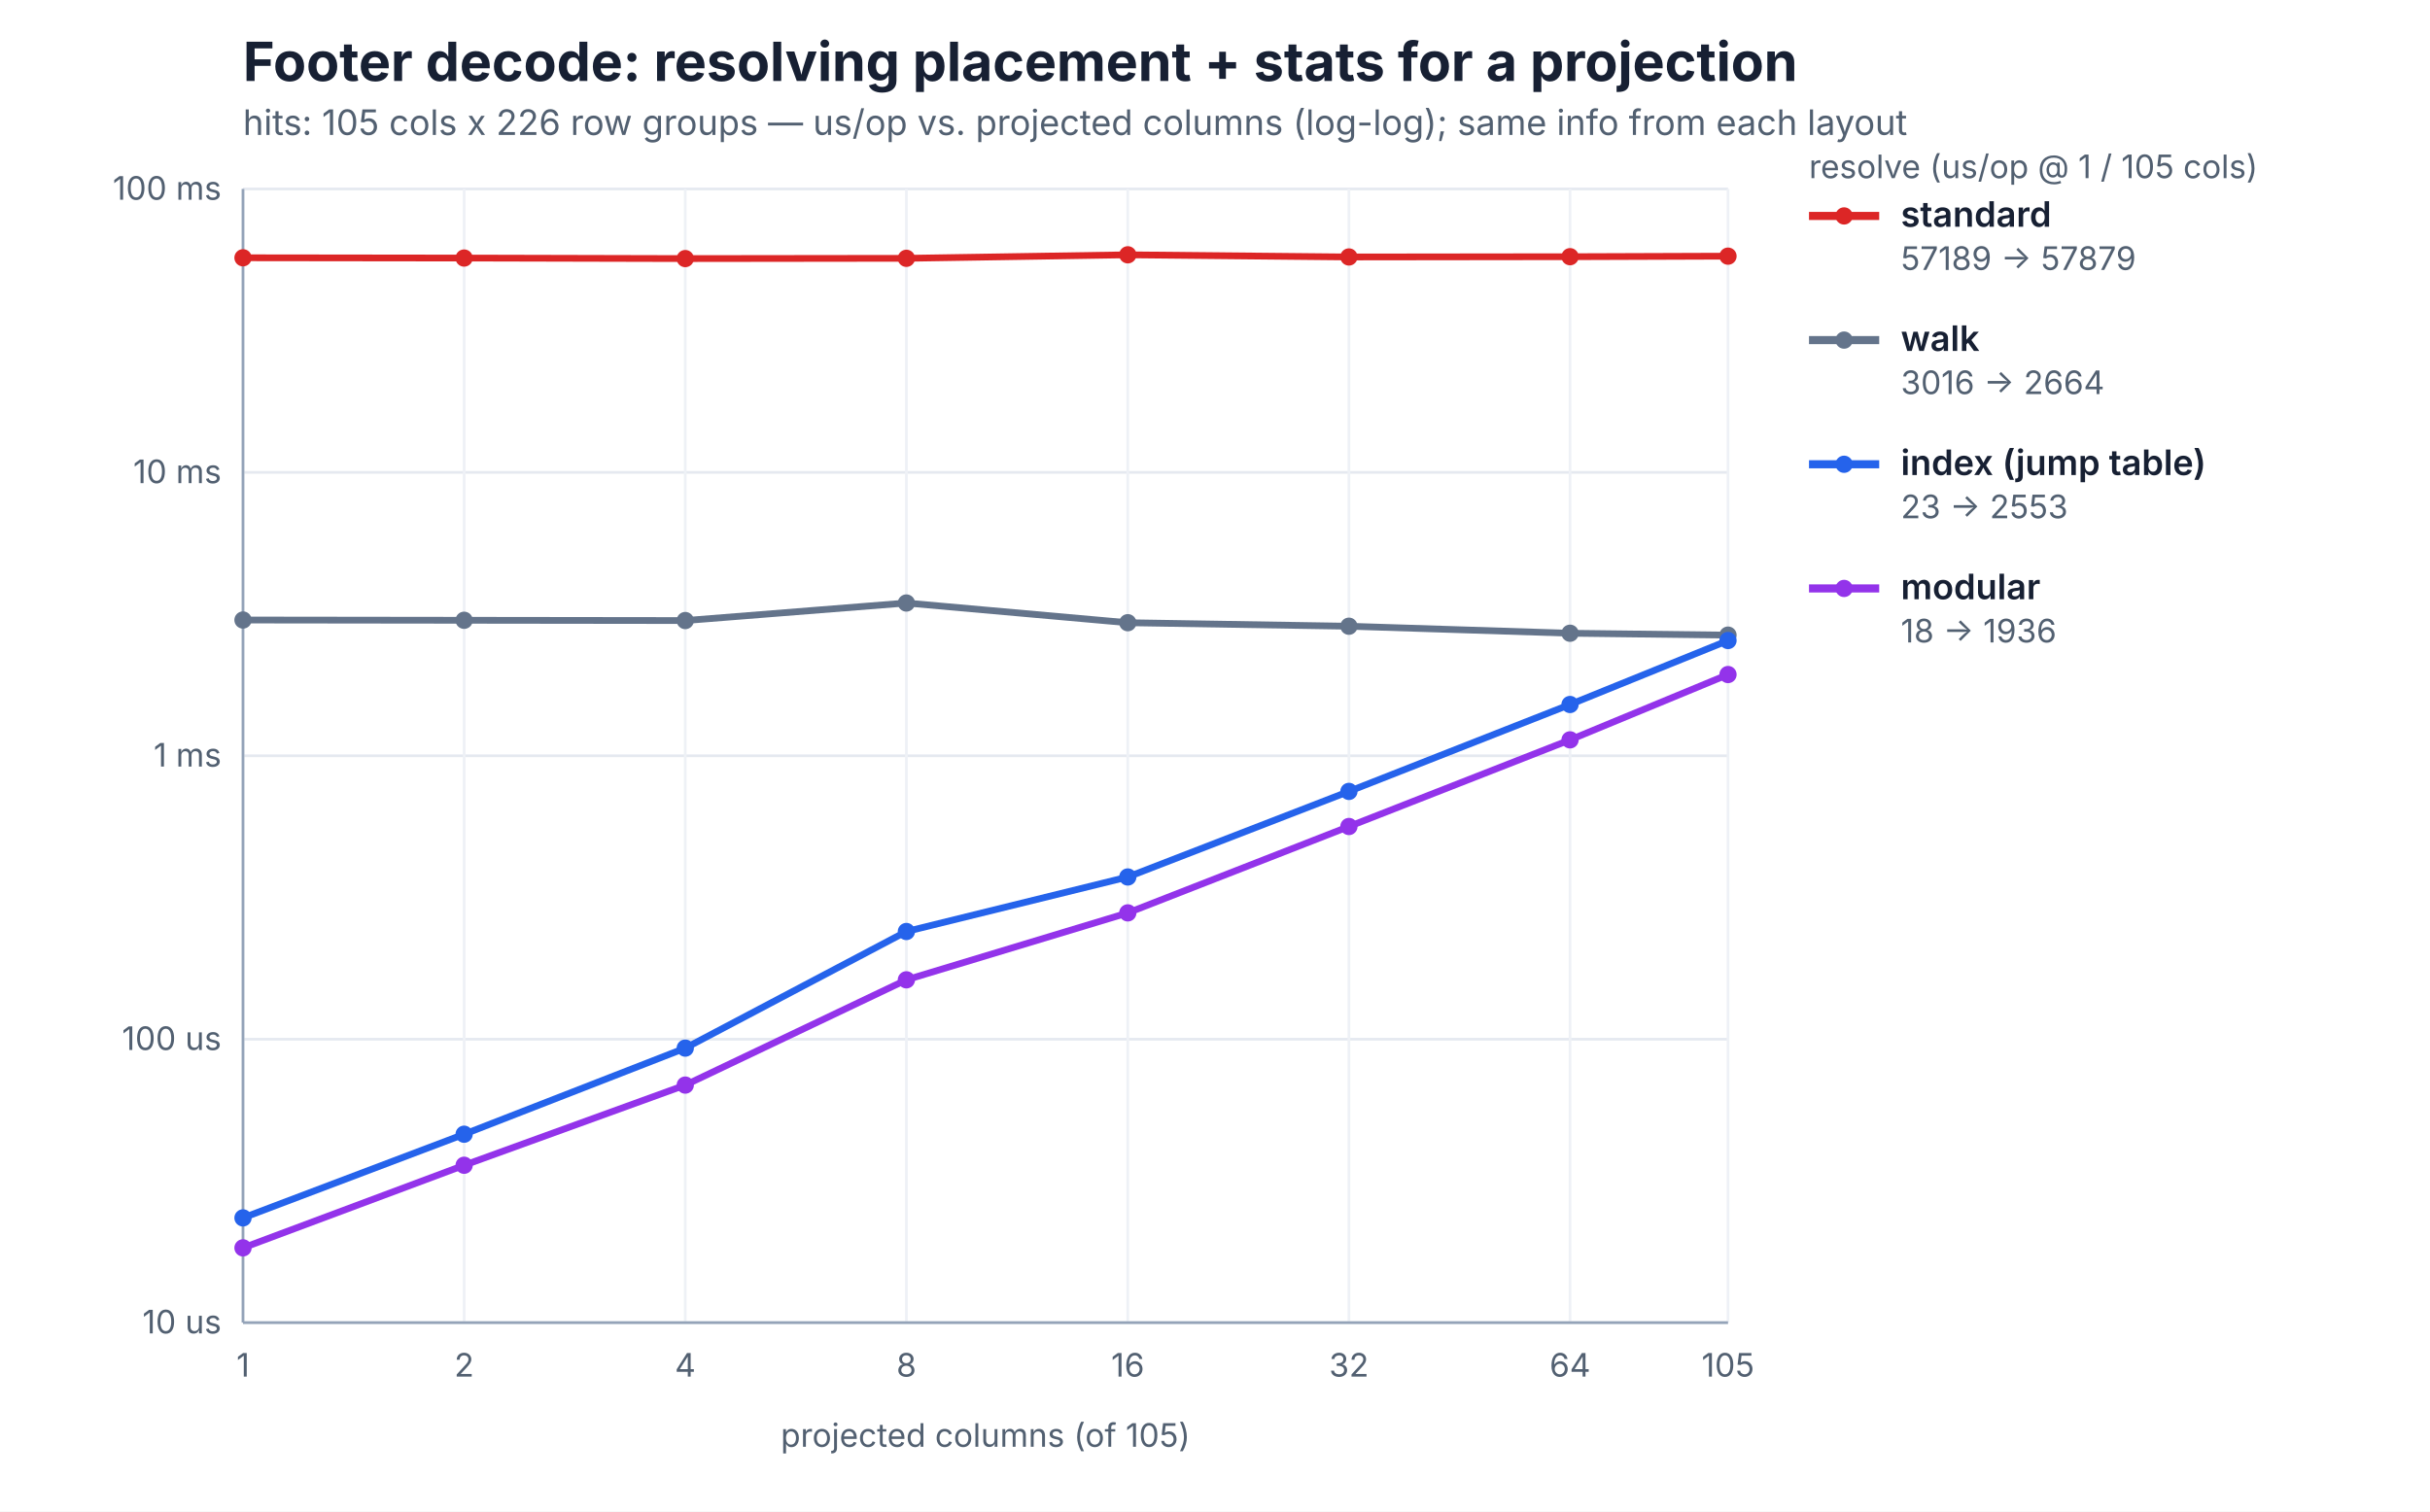
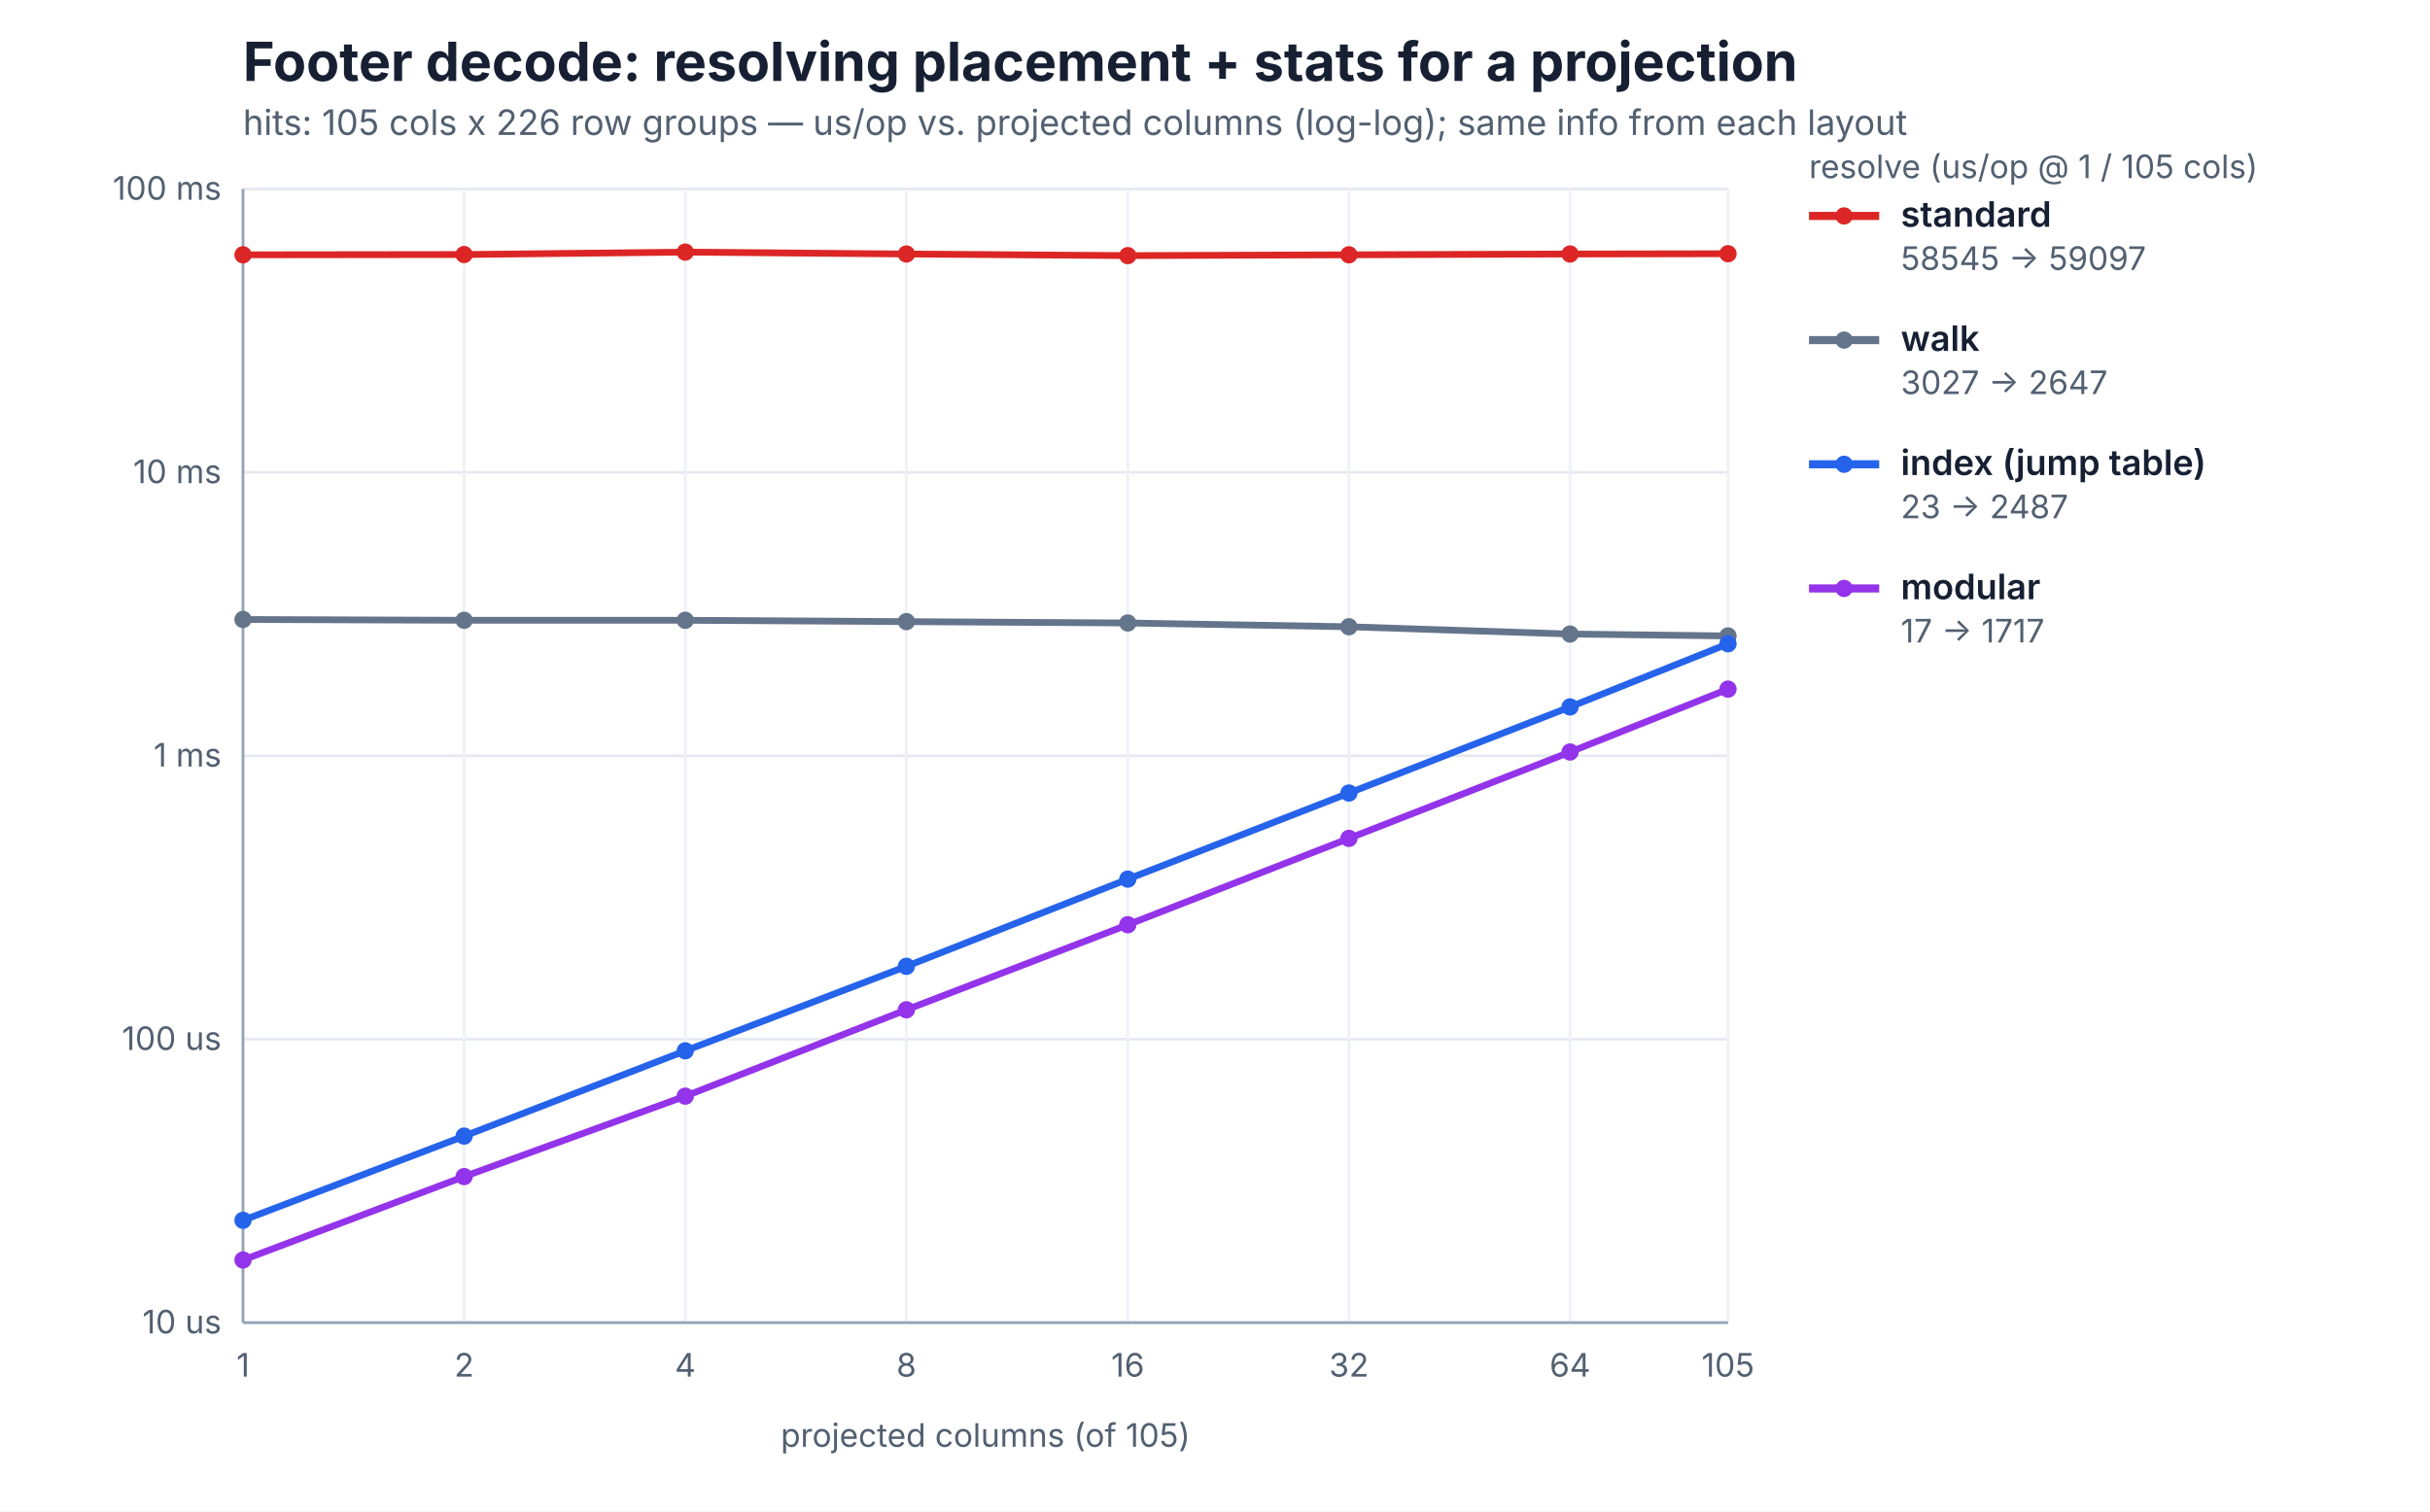
<svg xmlns="http://www.w3.org/2000/svg" width="900" height="560" viewBox="0 0 900 560">
  <rect width="100%" height="100%" fill="#ffffff" />
  <style>text{font-family:system-ui,-apple-system,sans-serif;fill:#172033}.title{font-size:20px;font-weight:700}.sub{font-size:13px;fill:#526071}.ax{font-size:12px;fill:#526071}.leg{font-size:13px;font-weight:600}</style>
  <text class="title" x="90" y="30">Footer decode: resolving placement + stats for a projection</text>
  <text class="sub" x="90" y="50">hits: 105 cols x 226 row groups  —  us/op vs. projected columns (log-log); same info from each layout</text>
  <line x1="90" y1="490.0" x2="640" y2="490.0" stroke="#e5e9f0" />
  <text class="ax" x="82" y="494.0" text-anchor="end">10 us</text>
  <line x1="90" y1="385.0" x2="640" y2="385.0" stroke="#e5e9f0" />
  <text class="ax" x="82" y="389.0" text-anchor="end">100 us</text>
  <line x1="90" y1="280.0" x2="640" y2="280.0" stroke="#e5e9f0" />
  <text class="ax" x="82" y="284.0" text-anchor="end">1 ms</text>
  <line x1="90" y1="175.0" x2="640" y2="175.0" stroke="#e5e9f0" />
  <text class="ax" x="82" y="179.0" text-anchor="end">10 ms</text>
  <line x1="90" y1="70.0" x2="640" y2="70.0" stroke="#e5e9f0" />
  <text class="ax" x="82" y="74.0" text-anchor="end">100 ms</text>
  <line x1="90.0" y1="70" x2="90.0" y2="490" stroke="#eef1f6" />
  <text class="ax" x="90.0" y="510" text-anchor="middle">1</text>
  <line x1="171.9" y1="70" x2="171.9" y2="490" stroke="#eef1f6" />
  <text class="ax" x="171.9" y="510" text-anchor="middle">2</text>
  <line x1="253.8" y1="70" x2="253.8" y2="490" stroke="#eef1f6" />
  <text class="ax" x="253.8" y="510" text-anchor="middle">4</text>
  <line x1="335.7" y1="70" x2="335.7" y2="490" stroke="#eef1f6" />
  <text class="ax" x="335.7" y="510" text-anchor="middle">8</text>
  <line x1="417.7" y1="70" x2="417.7" y2="490" stroke="#eef1f6" />
  <text class="ax" x="417.7" y="510" text-anchor="middle">16</text>
  <line x1="499.6" y1="70" x2="499.6" y2="490" stroke="#eef1f6" />
  <text class="ax" x="499.6" y="510" text-anchor="middle">32</text>
  <line x1="581.5" y1="70" x2="581.5" y2="490" stroke="#eef1f6" />
  <text class="ax" x="581.5" y="510" text-anchor="middle">64</text>
  <line x1="640.0" y1="70" x2="640.0" y2="490" stroke="#eef1f6" />
  <text class="ax" x="640.0" y="510" text-anchor="middle">105</text>
  <text class="ax" x="365.0" y="536" text-anchor="middle">projected columns (of 105)</text>
  <line x1="90" y1="70" x2="90" y2="490" stroke="#94a3b8" />
  <line x1="90" y1="490" x2="640" y2="490" stroke="#94a3b8" />
-   <polyline points="90.0,95.5 171.9,95.6 253.8,95.8 335.7,95.7 417.7,94.4 499.6,95.2 581.5,95.1 640.0,94.9" fill="none" stroke="#dc2626" stroke-width="2.5" />
-   <circle cx="90.0" cy="95.5" r="3.2" fill="#dc2626" />
-   <circle cx="171.9" cy="95.6" r="3.2" fill="#dc2626" />
-   <circle cx="253.8" cy="95.8" r="3.2" fill="#dc2626" />
-   <circle cx="335.7" cy="95.7" r="3.2" fill="#dc2626" />
-   <circle cx="417.7" cy="94.4" r="3.2" fill="#dc2626" />
-   <circle cx="499.6" cy="95.2" r="3.2" fill="#dc2626" />
-   <circle cx="581.5" cy="95.1" r="3.2" fill="#dc2626" />
-   <circle cx="640.0" cy="94.9" r="3.2" fill="#dc2626" />
-   <polyline points="90.0,229.7 171.9,229.8 253.8,229.9 335.7,223.4 417.7,230.7 499.6,232.0 581.5,234.6 640.0,235.3" fill="none" stroke="#64748b" stroke-width="2.5" />
-   <circle cx="90.0" cy="229.7" r="3.2" fill="#64748b" />
+   <polyline points="90.0,94.4 171.9,94.3 253.8,93.4 335.7,94.1 417.7,94.7 499.6,94.4 581.5,94.1 640.0,94.0" fill="none" stroke="#dc2626" stroke-width="2.5" />
+   <circle cx="90.0" cy="94.4" r="3.2" fill="#dc2626" />
+   <circle cx="171.9" cy="94.3" r="3.2" fill="#dc2626" />
+   <circle cx="253.8" cy="93.4" r="3.2" fill="#dc2626" />
+   <circle cx="335.7" cy="94.1" r="3.2" fill="#dc2626" />
+   <circle cx="417.7" cy="94.7" r="3.2" fill="#dc2626" />
+   <circle cx="499.6" cy="94.4" r="3.2" fill="#dc2626" />
+   <circle cx="581.5" cy="94.1" r="3.2" fill="#dc2626" />
+   <circle cx="640.0" cy="94.0" r="3.2" fill="#dc2626" />
+   <polyline points="90.0,229.5 171.9,229.8 253.8,229.8 335.7,230.3 417.7,230.8 499.6,232.2 581.5,234.9 640.0,235.6" fill="none" stroke="#64748b" stroke-width="2.5" />
+   <circle cx="90.0" cy="229.5" r="3.2" fill="#64748b" />
  <circle cx="171.9" cy="229.8" r="3.2" fill="#64748b" />
-   <circle cx="253.8" cy="229.9" r="3.2" fill="#64748b" />
-   <circle cx="335.7" cy="223.4" r="3.2" fill="#64748b" />
-   <circle cx="417.7" cy="230.7" r="3.2" fill="#64748b" />
-   <circle cx="499.6" cy="232.0" r="3.2" fill="#64748b" />
-   <circle cx="581.5" cy="234.6" r="3.2" fill="#64748b" />
-   <circle cx="640.0" cy="235.3" r="3.2" fill="#64748b" />
-   <polyline points="90.0,451.2 171.9,420.2 253.8,388.3 335.7,345.1 417.7,324.9 499.6,293.2 581.5,261.0 640.0,237.3" fill="none" stroke="#2563eb" stroke-width="2.5" />
-   <circle cx="90.0" cy="451.2" r="3.2" fill="#2563eb" />
-   <circle cx="171.9" cy="420.2" r="3.2" fill="#2563eb" />
-   <circle cx="253.8" cy="388.3" r="3.2" fill="#2563eb" />
-   <circle cx="335.7" cy="345.1" r="3.2" fill="#2563eb" />
-   <circle cx="417.7" cy="324.9" r="3.2" fill="#2563eb" />
-   <circle cx="499.6" cy="293.2" r="3.2" fill="#2563eb" />
-   <circle cx="581.5" cy="261.0" r="3.2" fill="#2563eb" />
-   <circle cx="640.0" cy="237.3" r="3.2" fill="#2563eb" />
-   <polyline points="90.0,462.3 171.9,431.7 253.8,402.0 335.7,363.0 417.7,338.2 499.6,306.2 581.5,274.1 640.0,249.9" fill="none" stroke="#9333ea" stroke-width="2.5" />
-   <circle cx="90.0" cy="462.3" r="3.2" fill="#9333ea" />
-   <circle cx="171.9" cy="431.7" r="3.2" fill="#9333ea" />
-   <circle cx="253.8" cy="402.0" r="3.2" fill="#9333ea" />
-   <circle cx="335.7" cy="363.0" r="3.2" fill="#9333ea" />
-   <circle cx="417.7" cy="338.2" r="3.2" fill="#9333ea" />
-   <circle cx="499.6" cy="306.2" r="3.2" fill="#9333ea" />
-   <circle cx="581.5" cy="274.1" r="3.2" fill="#9333ea" />
-   <circle cx="640.0" cy="249.9" r="3.2" fill="#9333ea" />
+   <circle cx="253.8" cy="229.8" r="3.2" fill="#64748b" />
+   <circle cx="335.7" cy="230.3" r="3.2" fill="#64748b" />
+   <circle cx="417.7" cy="230.8" r="3.2" fill="#64748b" />
+   <circle cx="499.6" cy="232.2" r="3.2" fill="#64748b" />
+   <circle cx="581.5" cy="234.9" r="3.2" fill="#64748b" />
+   <circle cx="640.0" cy="235.6" r="3.2" fill="#64748b" />
+   <polyline points="90.0,452.1 171.9,420.9 253.8,389.3 335.7,358.0 417.7,325.7 499.6,293.8 581.5,261.9 640.0,238.5" fill="none" stroke="#2563eb" stroke-width="2.5" />
+   <circle cx="90.0" cy="452.1" r="3.2" fill="#2563eb" />
+   <circle cx="171.9" cy="420.9" r="3.2" fill="#2563eb" />
+   <circle cx="253.8" cy="389.3" r="3.2" fill="#2563eb" />
+   <circle cx="335.7" cy="358.0" r="3.2" fill="#2563eb" />
+   <circle cx="417.7" cy="325.7" r="3.2" fill="#2563eb" />
+   <circle cx="499.6" cy="293.8" r="3.2" fill="#2563eb" />
+   <circle cx="581.5" cy="261.9" r="3.2" fill="#2563eb" />
+   <circle cx="640.0" cy="238.5" r="3.2" fill="#2563eb" />
+   <polyline points="90.0,466.8 171.9,435.9 253.8,406.1 335.7,374.1 417.7,342.6 499.6,310.6 581.5,278.6 640.0,255.3" fill="none" stroke="#9333ea" stroke-width="2.5" />
+   <circle cx="90.0" cy="466.8" r="3.2" fill="#9333ea" />
+   <circle cx="171.9" cy="435.9" r="3.2" fill="#9333ea" />
+   <circle cx="253.8" cy="406.1" r="3.2" fill="#9333ea" />
+   <circle cx="335.7" cy="374.1" r="3.2" fill="#9333ea" />
+   <circle cx="417.7" cy="342.6" r="3.2" fill="#9333ea" />
+   <circle cx="499.6" cy="310.6" r="3.2" fill="#9333ea" />
+   <circle cx="581.5" cy="278.6" r="3.2" fill="#9333ea" />
+   <circle cx="640.0" cy="255.3" r="3.2" fill="#9333ea" />
  <text class="ax" x="670" y="66">resolve  (us/op @ 1 / 105 cols)</text>
  <line x1="670" y1="80.0" x2="696" y2="80.0" stroke="#dc2626" stroke-width="3" />
  <circle cx="683" cy="80.0" r="3.2" fill="#dc2626" />
  <text class="leg" x="704" y="84.0" fill="#dc2626">standard</text>
-   <text class="ax" x="704" y="100.0">57189 → 57879</text>
+   <text class="ax" x="704" y="100.0">58545 → 59097</text>
  <line x1="670" y1="126.0" x2="696" y2="126.0" stroke="#64748b" stroke-width="3" />
  <circle cx="683" cy="126.0" r="3.2" fill="#64748b" />
  <text class="leg" x="704" y="130.0" fill="#64748b">walk</text>
-   <text class="ax" x="704" y="146.0">3016 → 2664</text>
+   <text class="ax" x="704" y="146.0">3027 → 2647</text>
  <line x1="670" y1="172.0" x2="696" y2="172.0" stroke="#2563eb" stroke-width="3" />
  <circle cx="683" cy="172.0" r="3.2" fill="#2563eb" />
  <text class="leg" x="704" y="176.0" fill="#2563eb">index (jump table)</text>
-   <text class="ax" x="704" y="192.0">23 → 2553</text>
+   <text class="ax" x="704" y="192.0">23 → 2487</text>
  <line x1="670" y1="218.0" x2="696" y2="218.0" stroke="#9333ea" stroke-width="3" />
  <circle cx="683" cy="218.0" r="3.2" fill="#9333ea" />
  <text class="leg" x="704" y="222.0" fill="#9333ea">modular</text>
-   <text class="ax" x="704" y="238.0">18 → 1936</text>
+   <text class="ax" x="704" y="238.0">17 → 1717</text>
</svg>
